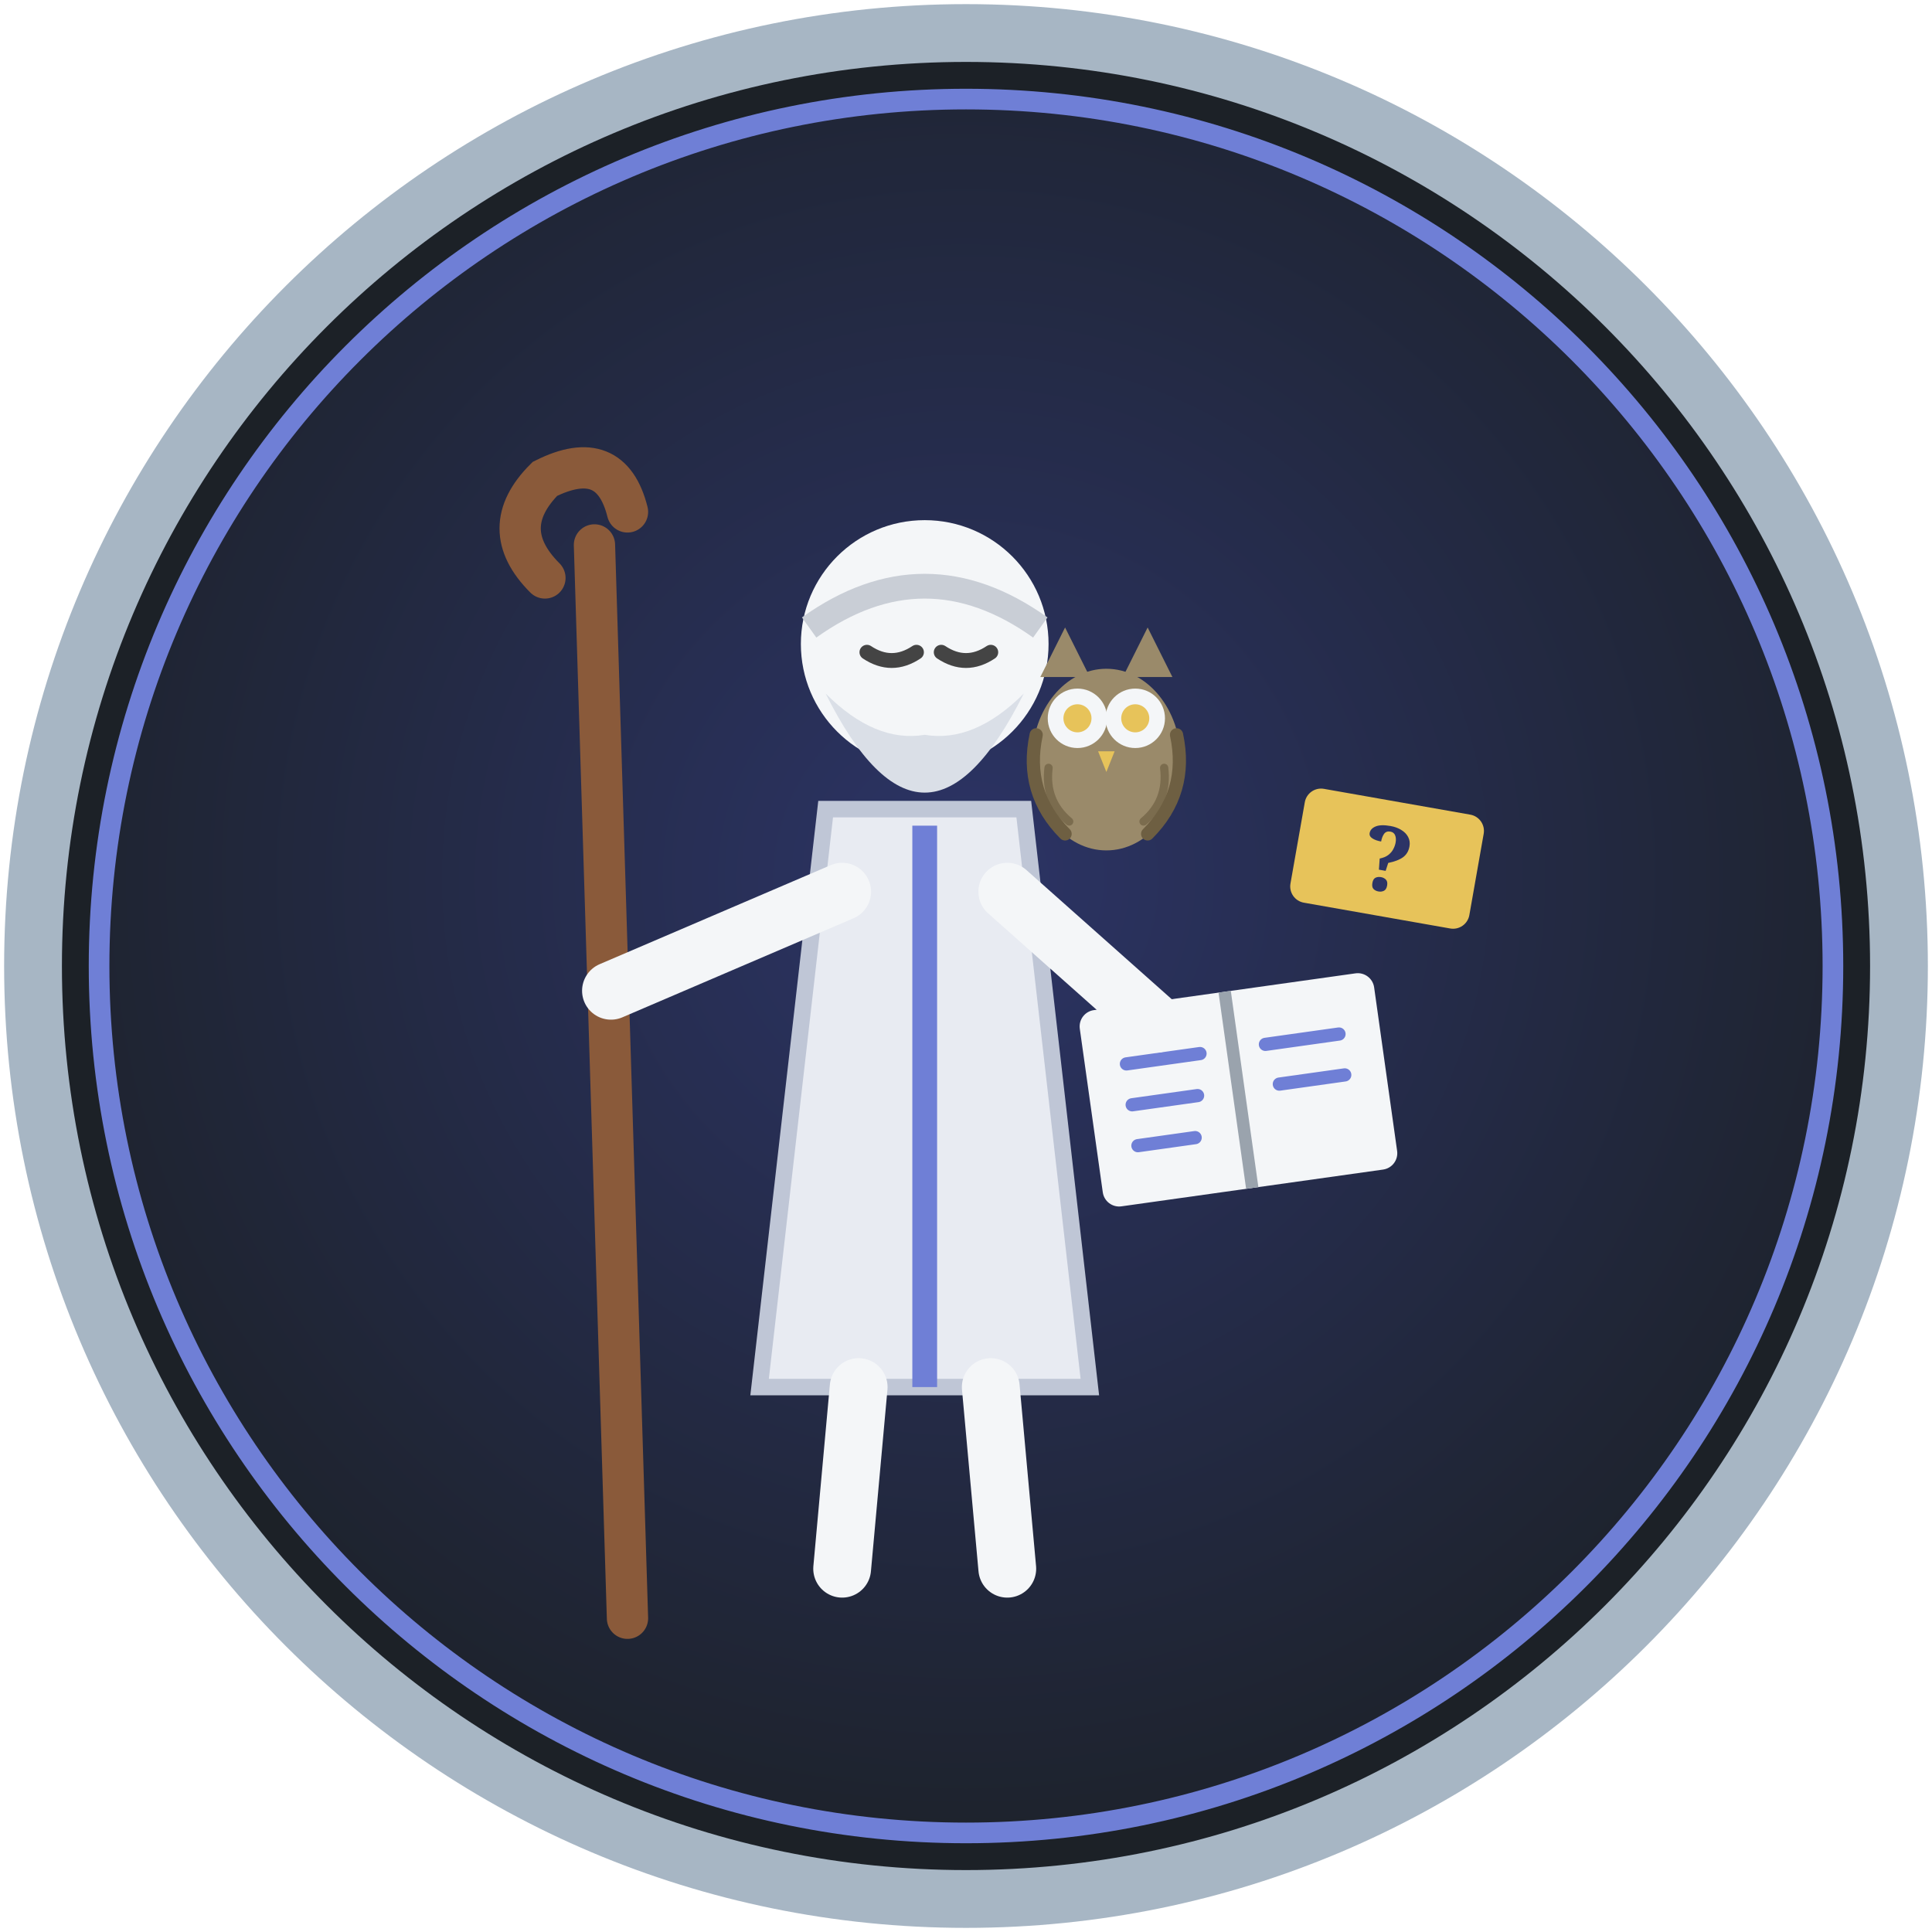
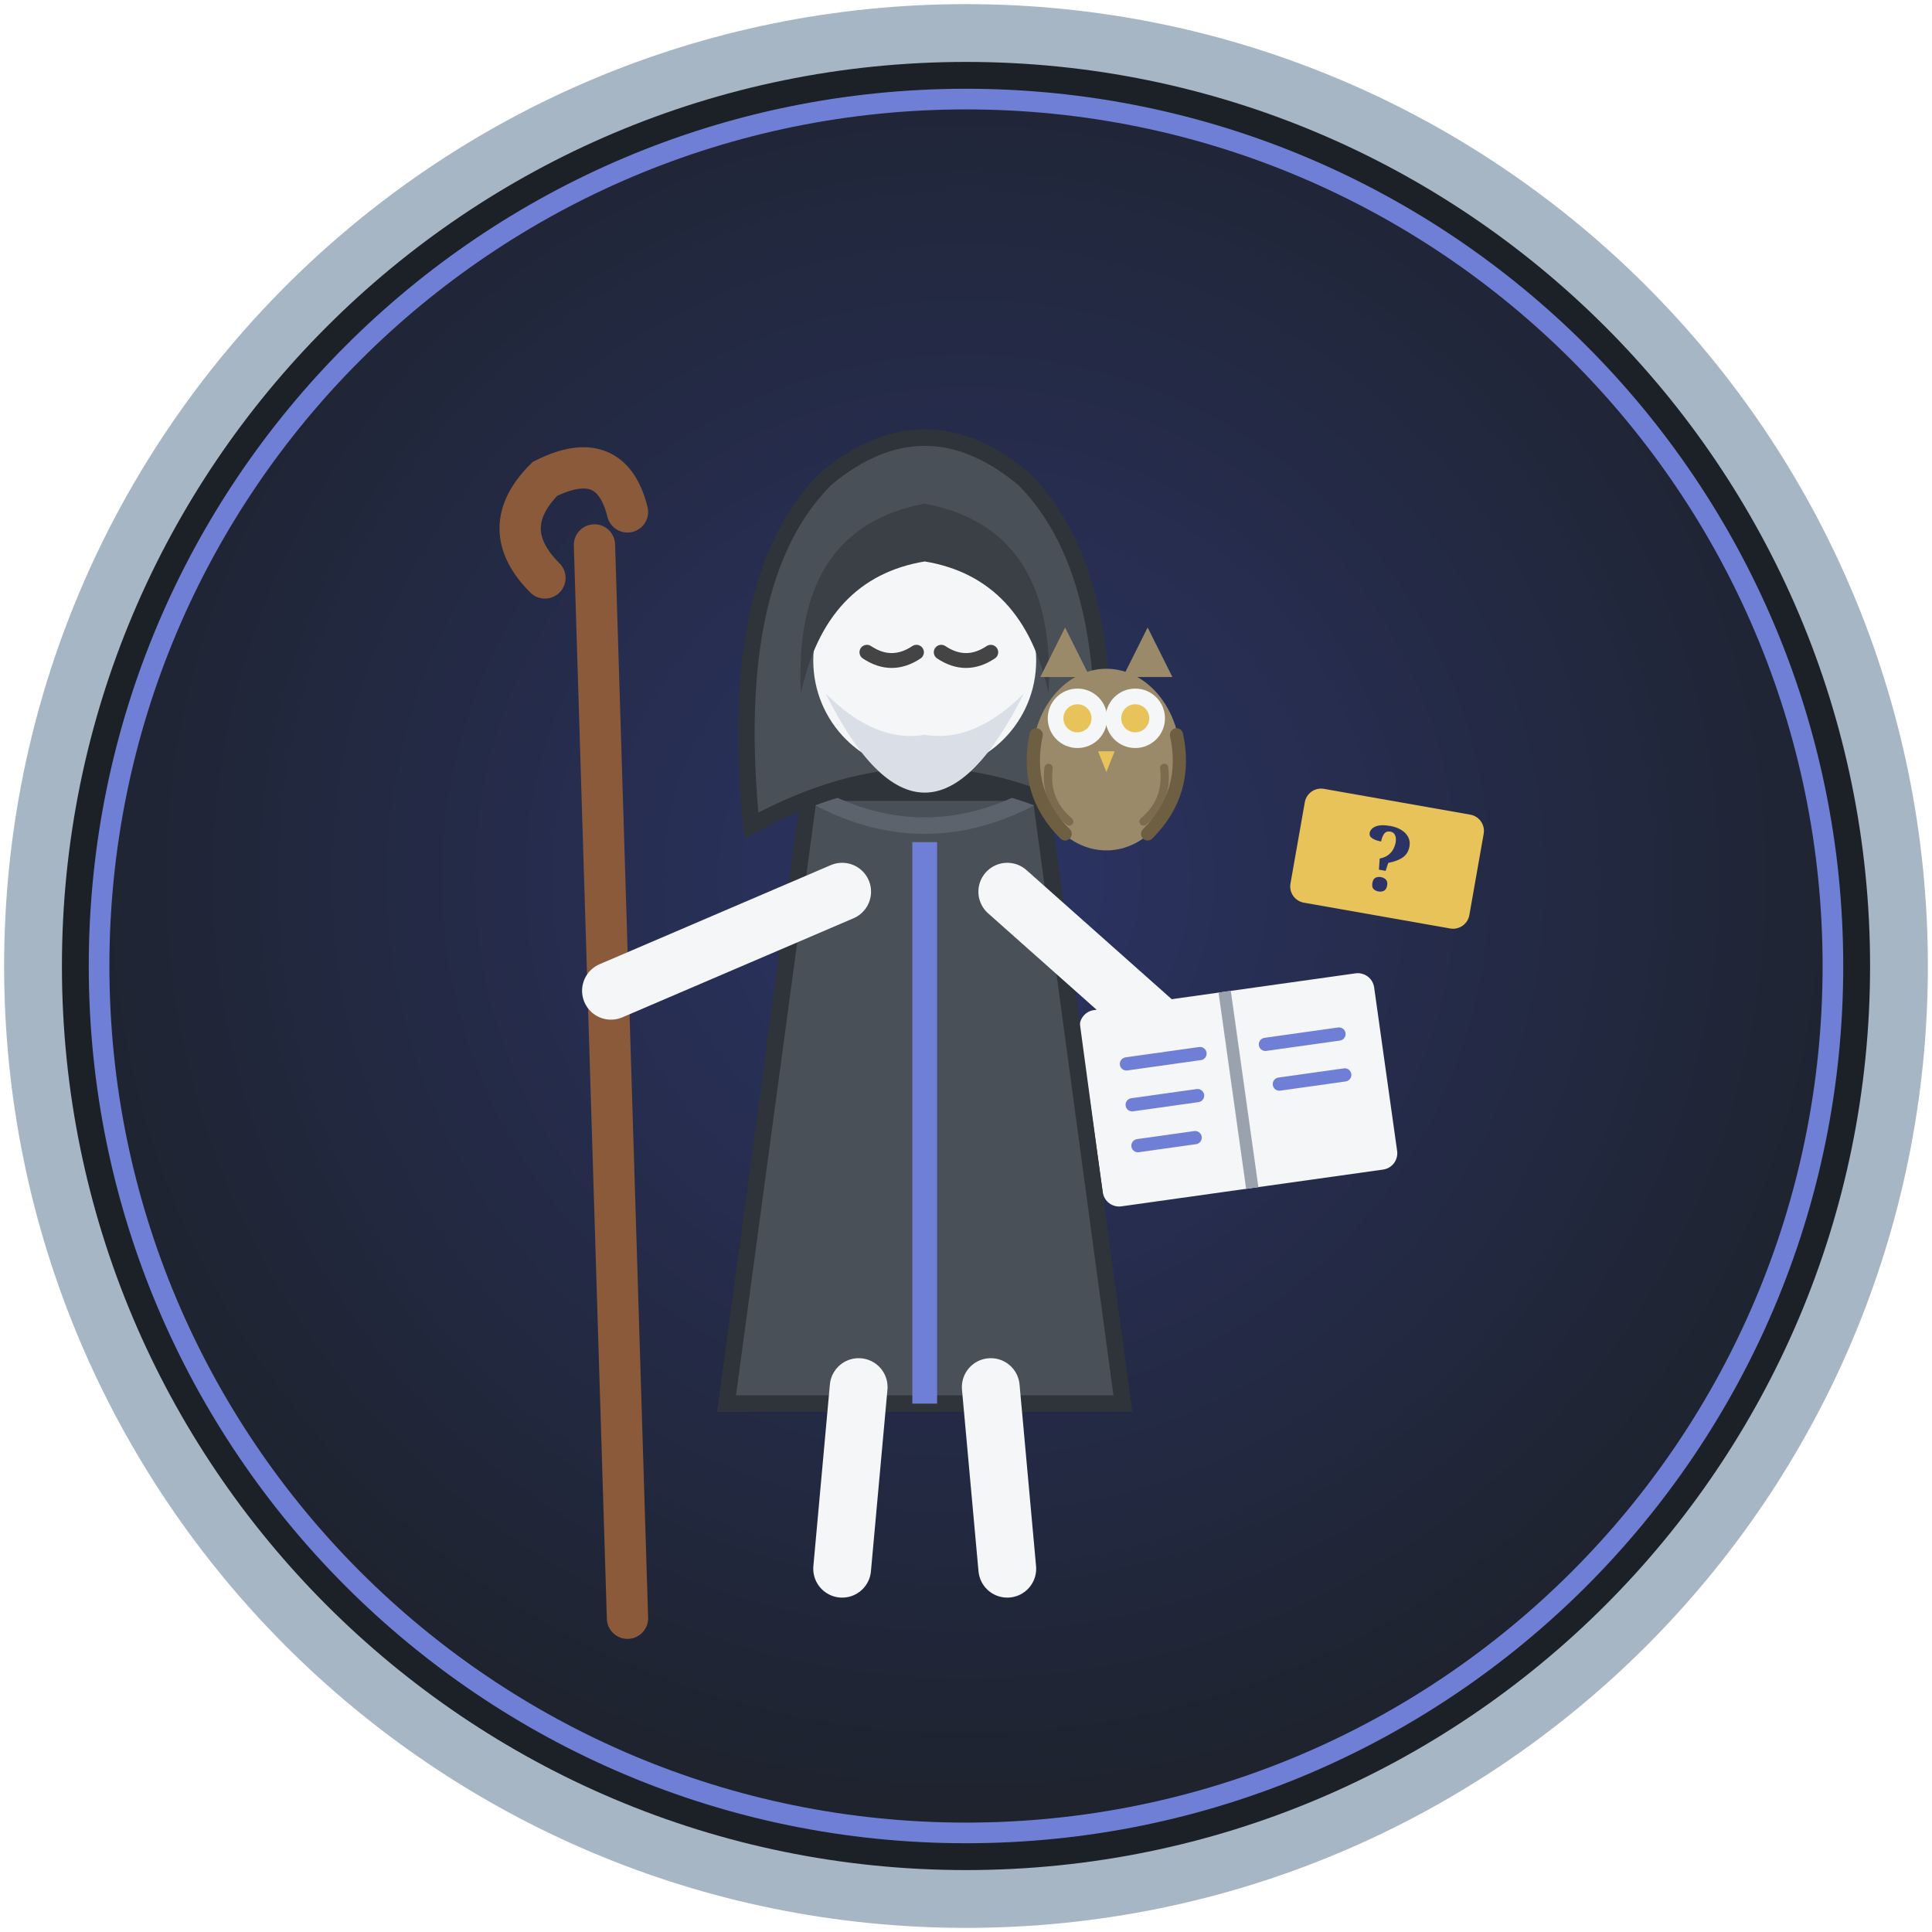
<svg xmlns="http://www.w3.org/2000/svg" viewBox="0 0 234 234">
  <defs>
    <radialGradient id="bg-mentor" cx="50%" cy="45%" r="60%">
      <stop offset="0" stop-color="#2c3466" />
      <stop offset="1" stop-color="#1C2127" />
    </radialGradient>
    <clipPath id="c-mentor">
      <circle cx="117" cy="117" r="104" />
    </clipPath>
  </defs>
  <circle cx="117" cy="117" r="113" fill="#1C2127" stroke="#A7B6C4" stroke-width="7" />
  <circle cx="117" cy="117" r="105" fill="url(#bg-mentor)" />
  <circle cx="117" cy="117" r="105" fill="none" stroke="#6F7FD6" stroke-width="2.5" />
  <g clip-path="url(#c-mentor)">
    <g transform="translate(150 132) rotate(-8)">
      <rect x="-18" y="-12" width="36" height="24" rx="2" fill="#F4F6F8" />
      <path d="M0 -12 V12" stroke="#9aa3ad" stroke-width="1.5" />
      <path d="M-13 -5 H-4 M-13 0 H-5 M-13 5 H-6 M4 -5 H13 M5 0 H13" stroke="#6F7FD6" stroke-width="1.6" stroke-linecap="round" />
    </g>
    <g transform="translate(168 104) rotate(10)">
      <rect x="-11" y="-7" width="22" height="14" rx="2" fill="#E7C35A" />
      <text x="0" y="4" text-anchor="middle" font-family="Georgia,serif" font-size="11" font-weight="700" fill="#2c3466">?</text>
    </g>
    <path d="M66 70 Q60 64 66 58 Q74 54 76 62" stroke="#8a5a3a" stroke-width="5" fill="none" stroke-linecap="round" />
    <line x1="72" y1="66" x2="76" y2="196" stroke="#8a5a3a" stroke-width="5" stroke-linecap="round" />
-     <path d="M100 98 L92 168 H132 L124 98 Z" fill="#E8EBF2" stroke="#BFC6D6" stroke-width="2" />
-     <path d="M112 100 L112 168" stroke="#6F7FD6" stroke-width="3" />
+     <path d="M98 96 L88 170 H136 L126 96 Z" fill="#4A5058" stroke="#2F343A" stroke-width="2" />
+     <path d="M98 96 Q112 104 126 96" stroke="#5C636C" stroke-width="2" fill="none" />
+     <path d="M112 102 L112 170" stroke="#6F7FD6" stroke-width="3" />
    <line x1="104" y1="168" x2="102" y2="190" stroke="#F4F6F8" stroke-width="7" stroke-linecap="round" />
    <line x1="120" y1="168" x2="122" y2="190" stroke="#F4F6F8" stroke-width="7" stroke-linecap="round" />
    <path d="M102 108 L74 120" stroke="#F4F6F8" stroke-width="7" stroke-linecap="round" />
    <path d="M122 108 L140 124" stroke="#F4F6F8" stroke-width="7" stroke-linecap="round" />
-     <circle cx="112" cy="78" r="15" fill="#F4F6F8" />
-     <path d="M98 76 Q112 66 126 76" stroke="#C9CED6" stroke-width="3" fill="none" />
+     <path d="M91 100 Q88 70 100 58 Q112 48 124 58 Q136 70 133 100 Q122 94 112 94 Q102 94 91 100 Z" fill="#4A5058" stroke="#2F343A" stroke-width="2" />
+     <circle cx="112" cy="80" r="13.5" fill="#F4F6F8" />
+     <path d="M97 84 Q96 64 112 61 Q128 64 127 84 Q124 70 112 68 Q100 70 97 84 Z" fill="#3B4047" />
    <path d="M100 84 Q112 108 124 84 Q118 90 112 89 Q106 90 100 84 Z" fill="#DADFE7" />
    <path d="M105 79 q3 2 6 0 M114 79 q3 2 6 0" stroke="#444" stroke-width="1.8" fill="none" stroke-linecap="round" />
    <g transform="translate(134 88)">
      <ellipse cx="0" cy="4" rx="9" ry="11" fill="#9a8a6a" />
      <path d="M-8 -6 L-5 -12 L-2 -6 M8 -6 L5 -12 L2 -6" fill="#9a8a6a" />
      <circle cx="-3.5" cy="-1" r="3.6" fill="#F4F6F8" />
      <circle cx="3.5" cy="-1" r="3.6" fill="#F4F6F8" />
      <circle cx="-3.5" cy="-1" r="1.7" fill="#E7C35A" />
      <circle cx="3.5" cy="-1" r="1.7" fill="#E7C35A" />
      <path d="M-1 3 L0 5.5 L1 3 Z" fill="#E7C35A" />
      <path d="M-8.5 1 Q-10 8 -5 13 M8.5 1 Q10 8 5 13" stroke="#6e5f42" stroke-width="1.6" fill="none" stroke-linecap="round" />
      <path d="M-7 5 Q-7.5 9 -4.5 11.5 M7 5 Q7.5 9 4.5 11.5" stroke="#6e5f42" stroke-width="1" fill="none" stroke-linecap="round" opacity=".7" />
    </g>
  </g>
</svg>
